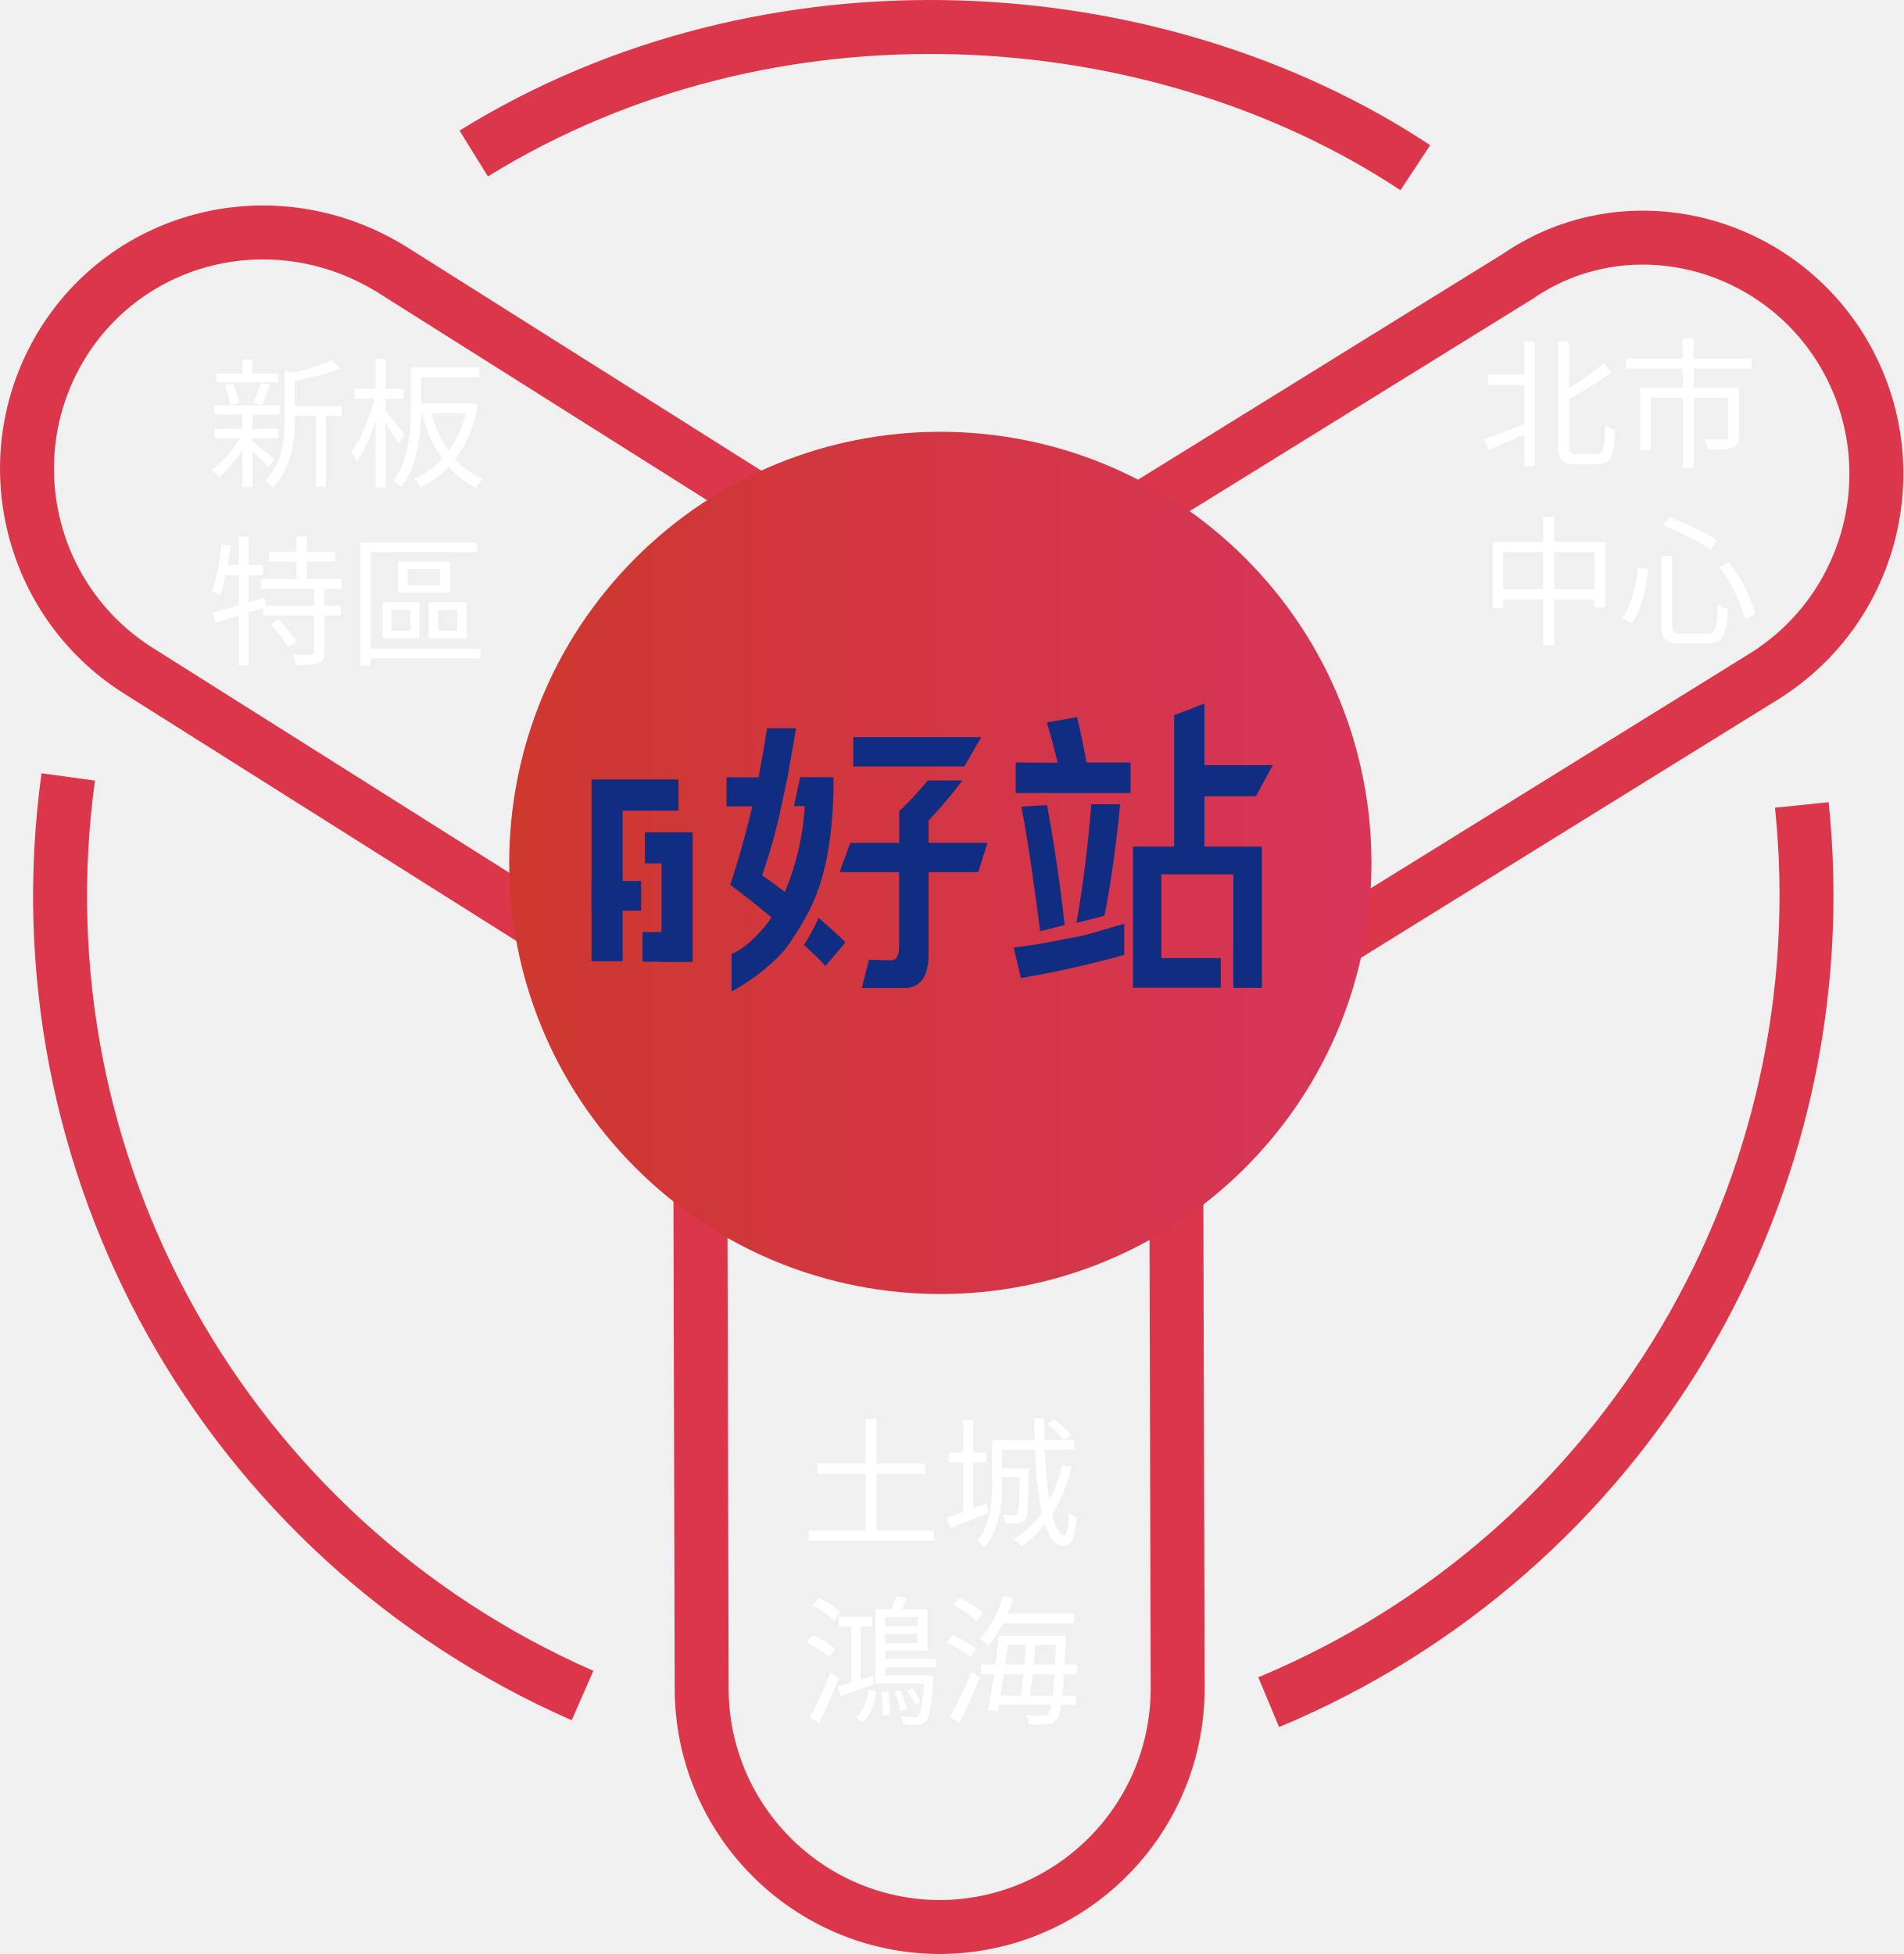
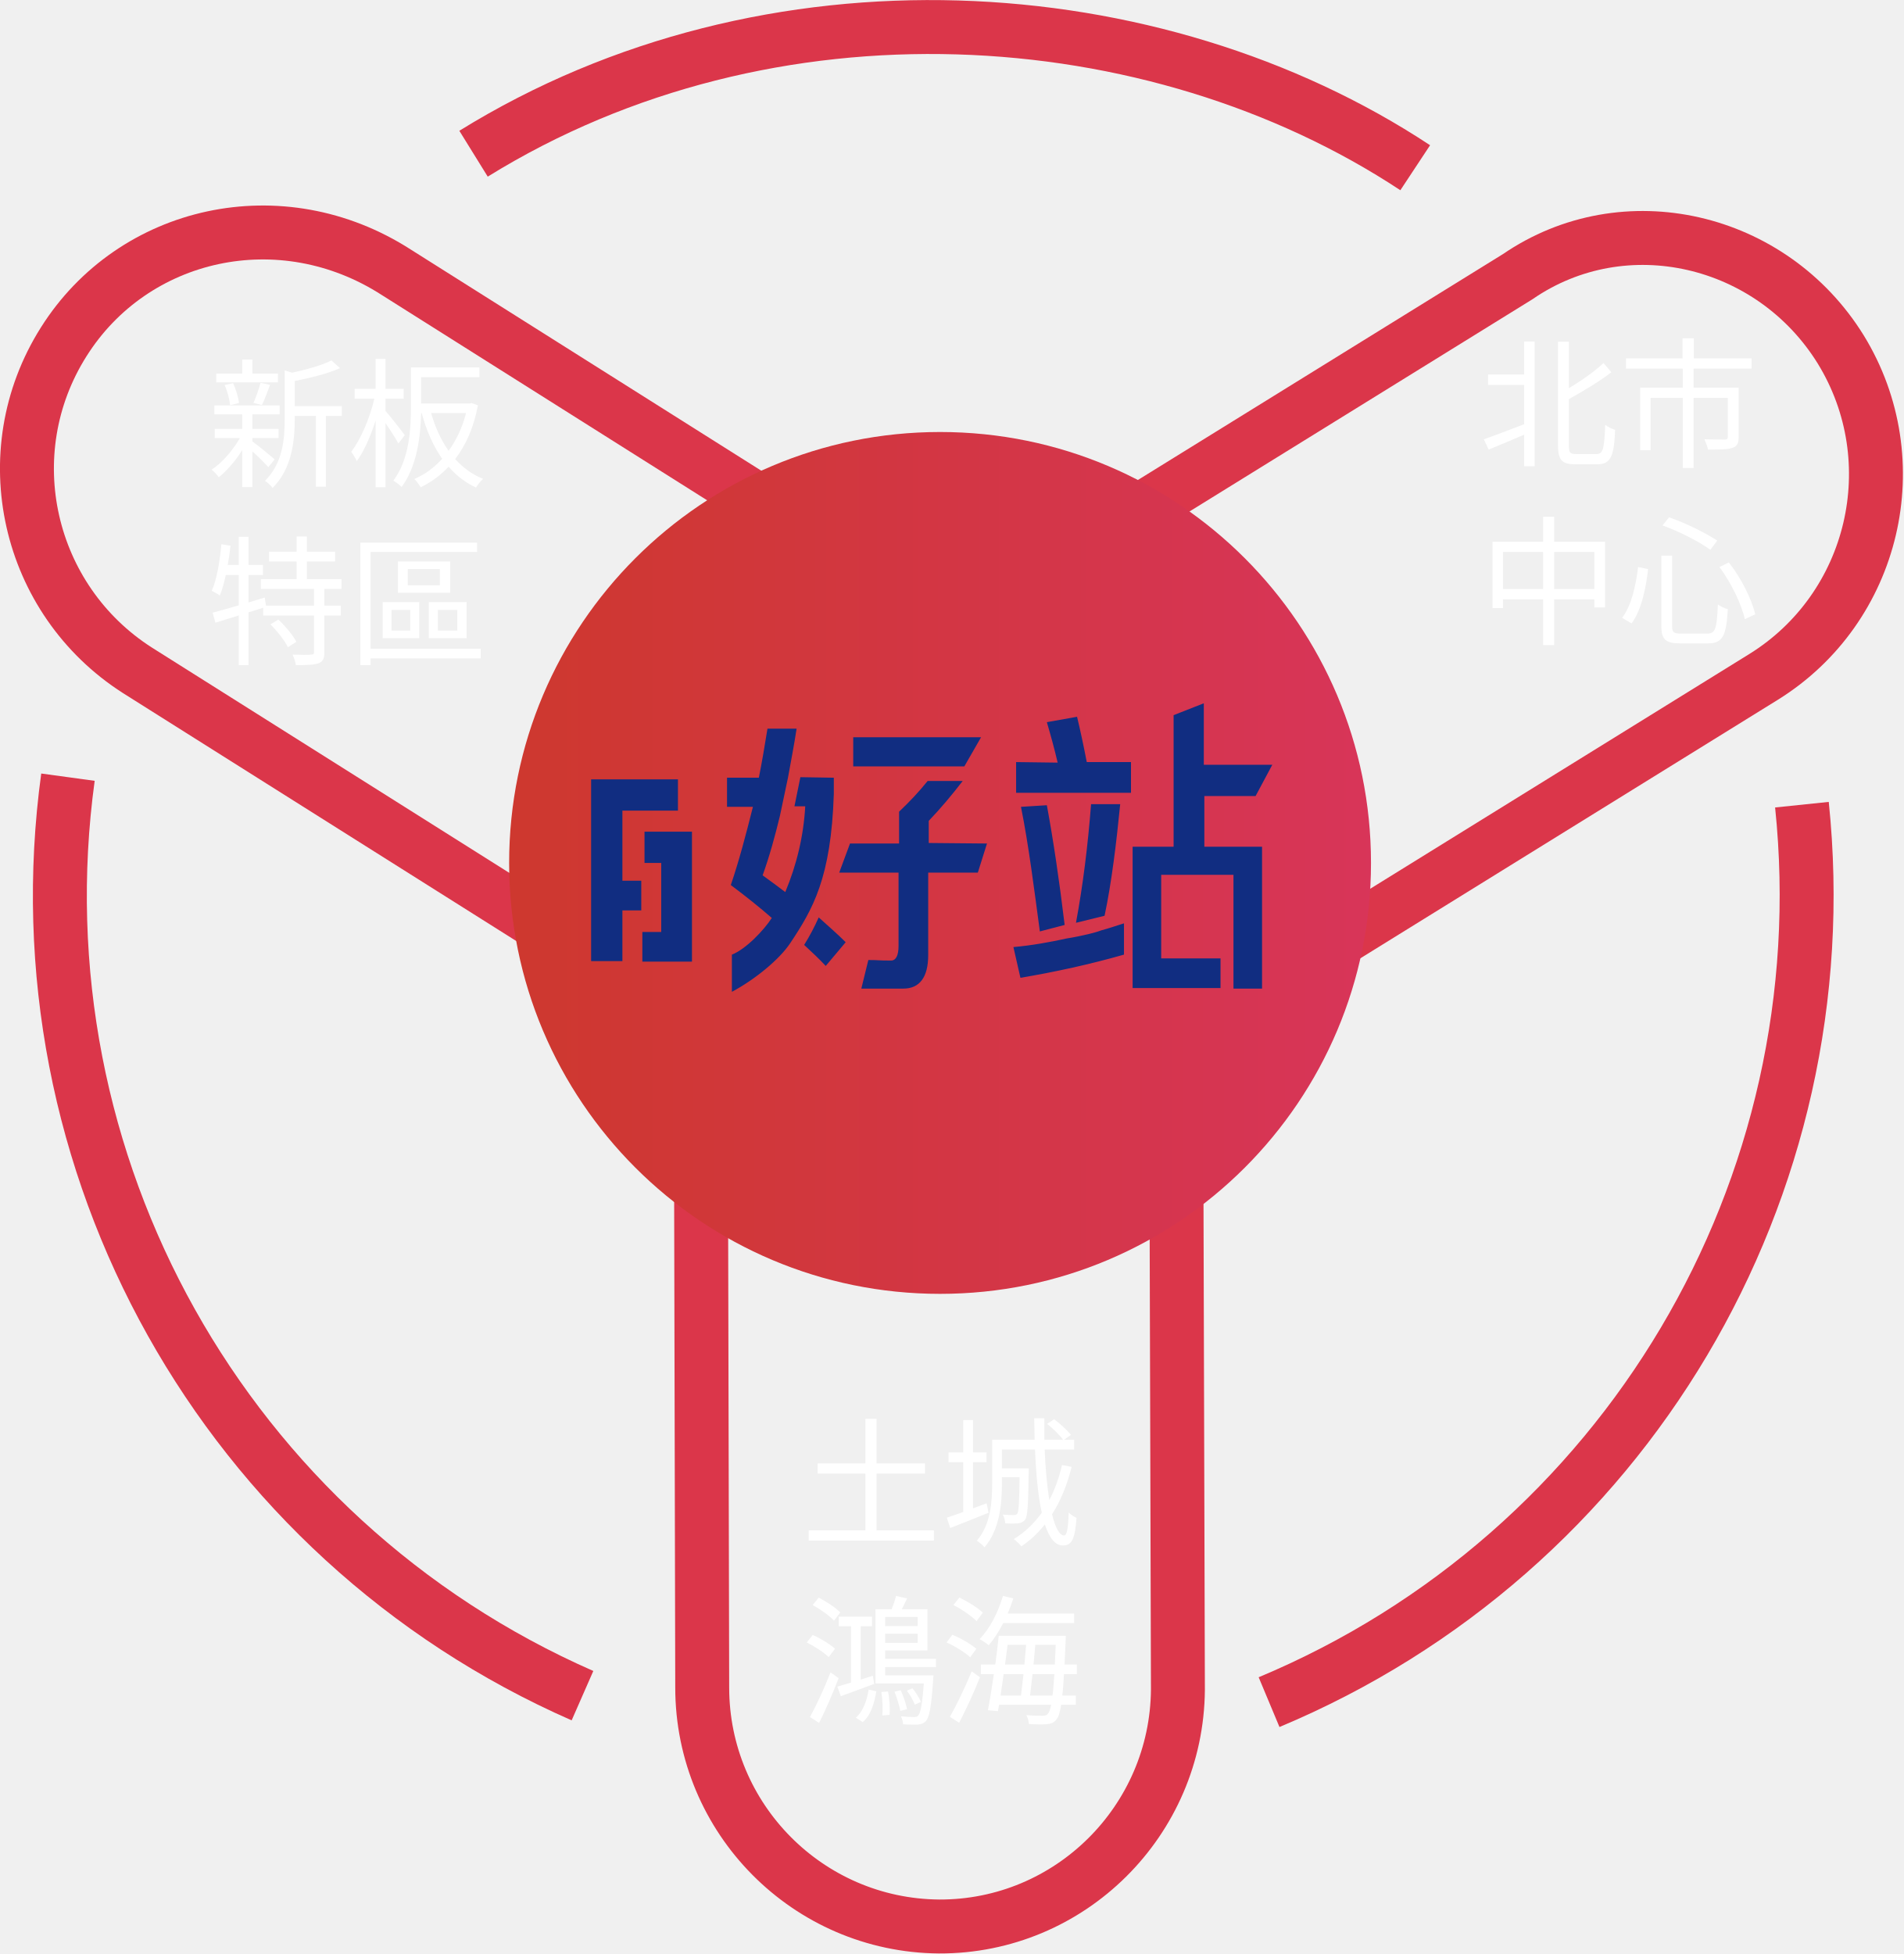
- <svg xmlns="http://www.w3.org/2000/svg" viewBox="0 0 352.9 362.28">
-   <defs>
-     <style>.cls-1{fill:none;stroke:#db364a;stroke-miterlimit:10;stroke-width:10px;}.cls-2{fill:url(#未命名漸層_3);}.cls-3{fill:#112d81;}.cls-4{font-size:25.89px;fill:#fff;font-family:GenShinGothic-Regular, Gen Shin Gothic;}</style>
-     <linearGradient id="未命名漸層_3" x1="289.31" y1="159.98" x2="81.2" y2="159.98" gradientTransform="translate(164.18 -76.42) rotate(45)" gradientUnits="userSpaceOnUse">
-       <stop offset="0" stop-color="#da3462" />
-       <stop offset="1" stop-color="#cd382b" />
-     </linearGradient>
-   </defs>
-   <g id="圖層_2" data-name="圖層 2">
-     <g id="圖層_1-2" data-name="圖層 1">
-       <path class="cls-1" d="M174.08,117.66,281.41,51.23c19.81-13.6,47.15-7.16,59.92,13.47h0A44.25,44.25,0,0,1,327,125.44L223,189.86" />
-       <path class="cls-1" d="M217.88,136l.46,177.34A44.27,44.27,0,0,1,174,357.28h0A44.27,44.27,0,0,1,130.09,313l-.45-177.51" />
-       <path class="cls-1" d="M111,178.18l-85.46-53.9A44.25,44.25,0,0,1,11.77,63.42h0C24.71,42.9,52.1,36.7,73.45,50.47l86.67,54.67" />
-       <circle class="cls-2" cx="174.34" cy="159.98" r="79.93" transform="translate(-62.06 170.14) rotate(-45)" />
-       <path class="cls-3" d="M196.08,141.41c-.64-2.65-1.27-5.14-2-7.46l5.62-1c.58,2.49,1.17,5.26,1.75,8.42h8.16v5.66h-21.3v-5.66Z" />
-       <path class="cls-3" d="M197.4,171.48l-4.55,1.19c-1-7.52-2.12-16.17-3.5-23.12l4.77-.28C195.34,155.77,196.45,163.17,197.4,171.48Z" />
-       <path class="cls-3" d="M204.18,172.5v0c-.76.25-1.56.48-2.39.7a40.55,40.55,0,0,1-4,.83c-3.24.68-6.52,1.25-9.85,1.65l1.33,5.66a191.25,191.25,0,0,0,19.17-4.3v-5.76C207.1,171.65,205.67,172.05,204.18,172.5Z" />
-       <path class="cls-3" d="M204.76,169.79c1.25-6.14,2.23-13.59,2.92-20.68l-5.35,0q-.92,11.51-2.75,22Z" />
-       <polygon class="cls-3" points="223.31 147.63 232.85 147.63 235.97 141.87 223.31 141.87 223.31 130.44 217.69 132.6 217.69 156.96 210.06 156.96 210.06 183.12 226.33 183.12 226.33 177.64 215.31 177.64 215.31 162.1 228.66 162.1 228.66 175.78 228.65 175.78 228.65 181.26 228.66 181.26 228.66 183.16 233.96 183.16 233.96 156.96 223.31 156.96 223.31 147.63" />
-       <path class="cls-3" d="M149.05,175.2c1.49,1.35,2.84,2.65,4,3.89l3.7-4.36c-1.37-1.4-3.06-2.9-5-4.55A35.05,35.05,0,0,1,149.05,175.2Z" />
-       <path class="cls-3" d="M148.35,144.07l-1.14,5.38h2a48.24,48.24,0,0,1-3.69,15.91c-1.3-1-2.71-2-4.22-3.09a102.16,102.16,0,0,0,3.18-11h0l1.52-7.15h0c.5-2.82,1.05-5.84,1.6-9.1h-5.39c-.48,3.09-1,6.14-1.57,9.1h-5.94v5.38h4.79c-1.25,5.21-2.6,10.05-4.11,14.53q4.14,3.11,7.65,6.06c-1.37,2.16-4.75,5.81-7.39,6.77v6.95c4.31-2.26,8.78-6,10.78-9,4.22-6.27,7.59-12.06,8.11-27.7v-3Z" />
-       <path class="cls-3" d="M172.16,156.26v-4.15a77.81,77.81,0,0,0,6.26-7.4H172a61.1,61.1,0,0,1-5.29,5.69v5.86h-9.06l-2,5.43H166.7v13.62c0,1.81-.47,2.72-1.36,2.72-2.55,0-2.15-.06-4.23-.11l-1.33,5.27h7.8c3,0,4.58-2.08,4.58-6.23V161.69h9.21l1.72-5.43Z" />
-       <polygon class="cls-3" points="178.78 142.1 181.93 136.67 158.2 136.67 158.2 142.1 167.04 142.1 178.78 142.1" />
-       <polygon class="cls-3" points="115.44 178.21 109.67 178.21 109.67 144.52 125.79 144.52 125.79 150.29 115.44 150.29 115.44 178.21" />
-       <rect class="cls-3" x="109.66" y="163.34" width="9.22" height="5.5" />
-       <rect class="cls-3" x="119.13" y="172.81" width="9.22" height="5.5" />
-       <polygon class="cls-3" points="128.42 178.33 122.65 178.33 122.65 160.07 119.57 160.07 119.57 154.3 128.42 154.3 128.42 178.33" />
-       <text class="cls-4" transform="translate(38.52 88.3)">新板<tspan x="0" y="32.95">特區</tspan>
-       </text>
-       <text class="cls-4" transform="translate(148.6 284.74)">土城<tspan x="0" y="32.95">鴻海</tspan>
-       </text>
-       <text class="cls-4" transform="translate(274.25 84.61)">北市<tspan x="0" y="32.95">中心</tspan>
-       </text>
-       <path class="cls-1" d="M87.83,28.46C142.7-5.5,214.14-.81,262.4,31.09" />
-       <path class="cls-1" d="M108,314.36A161.93,161.93,0,0,1,12.65,144.05" />
-       <path class="cls-1" d="M334.06,149.24a162.12,162.12,0,0,1-98.84,166.35" />
-     </g>
+ <svg xmlns="http://www.w3.org/2000/svg" version="1.1" id="圖層_1" x="0px" y="0px" viewBox="0 0 352.9 362.3" style="enable-background:new 0 0 352.9 362.3;" xml:space="preserve">
+   <style type="text/css">
+ 	.st0{fill:none;stroke:#DB364A;stroke-width:10;stroke-miterlimit:10;}
+ 	.st1{fill:url(#SVGID_1_);}
+ 	.st2{fill:#112D81;}
+ 	.st3{fill:#FFFFFF;}
+ 	.st4{font-family:'GenShinGothic-Regular';}
+ 	.st5{font-size:25.89px;}
+ </style>
+   <g>
+     <path class="st0" d="M87.8,28.5c54.9-34,126.3-29.3,174.6,2.6" />
+     <path class="st0" d="M108,314.4C41.7,285.3,2.8,215.7,12.6,144.1" />
+     <path class="st0" d="M334.1,149.2c7.4,71.2-32.8,138.8-98.8,166.4" />
  </g>
+   <g>
+     <path class="st0" d="M174.1,117.7l107.3-66.4c19.8-13.6,47.1-7.2,59.9,13.5l0,0c12.7,20.7,6.3,47.9-14.3,60.7l-104,64.4" />
+     <path class="st0" d="M217.9,136l0.5,177.3c-0.2,24.3-20,44-44.3,43.9l0,0c-24.3-0.2-43.9-20-43.9-44.3l-0.4-177.5" />
+     <path class="st0" d="M111,178.2l-85.5-53.9C5,111.2-1.2,84,11.8,63.4l0,0c12.9-20.5,40.3-26.7,61.7-12.9l86.7,54.7" />
+   </g>
+   <linearGradient id="SVGID_1_" gradientUnits="userSpaceOnUse" x1="289.31" y1="204.024" x2="81.2" y2="204.024" gradientTransform="matrix(1 0 0 -1 -4.315203e-03 364.0101)">
+     <stop offset="0" style="stop-color:#DA3462" />
+     <stop offset="1" style="stop-color:#CD382B" />
+   </linearGradient>
+   <circle class="st1" cx="174.3" cy="160" r="79.9" />
+   <path class="st2" d="M196.1,141.4c-0.6-2.6-1.3-5.1-2-7.5l5.6-1c0.6,2.5,1.2,5.3,1.8,8.4h8.2v5.7h-21.3v-5.7L196.1,141.4z   M197.4,171.5l-4.6,1.2c-1-7.5-2.1-16.2-3.5-23.1l4.8-0.3C195.3,155.8,196.4,163.2,197.4,171.5z M204.2,172.5L204.2,172.5  c-0.8,0.3-1.6,0.5-2.4,0.7c-1.3,0.3-2.7,0.6-4,0.8c-3.2,0.7-6.5,1.3-9.9,1.6l1.3,5.7c6.5-1.1,12.9-2.5,19.2-4.3v-5.8  C207.1,171.6,205.7,172.1,204.2,172.5z M204.8,169.8c1.3-6.1,2.2-13.6,2.9-20.7h-5.4c-0.6,7.7-1.5,15-2.8,22L204.8,169.8z   M223.3,147.6h9.5l3.1-5.8h-12.7v-11.4l-5.6,2.2V157h-7.6v26.2h16.3v-5.5h-11v-15.5h13.4v13.7h0v5.5h0v1.9h5.3V157h-10.7V147.6z   M149.1,175.2c1.5,1.4,2.8,2.6,4,3.9l3.7-4.4c-1.4-1.4-3.1-2.9-5-4.6C151,171.9,150.1,173.6,149.1,175.2z M148.4,144.1l-1.1,5.4h2  c-0.3,5.5-1.6,10.9-3.7,15.9c-1.3-1-2.7-2-4.2-3.1c1.3-3.6,2.3-7.3,3.2-11l0,0l1.5-7.1l0,0c0.5-2.8,1.1-5.8,1.6-9.1h-5.4  c-0.5,3.1-1,6.1-1.6,9.1h-5.9v5.4h4.8c-1.3,5.2-2.6,10.1-4.1,14.5c2.8,2.1,5.3,4.1,7.6,6.1c-1.4,2.2-4.8,5.8-7.4,6.8v6.9  c4.3-2.3,8.8-6,10.8-9c4.2-6.3,7.6-12.1,8.1-27.7v-3L148.4,144.1z M172.2,156.3v-4.1c2.2-2.3,4.3-4.8,6.3-7.4H172  c-1.6,2-3.4,3.9-5.3,5.7v5.9h-9.1l-2,5.4h11v13.6c0,1.8-0.5,2.7-1.4,2.7c-2.6,0-2.1-0.1-4.2-0.1l-1.3,5.3h7.8c3,0,4.6-2.1,4.6-6.2  v-15.3h9.2l1.7-5.4L172.2,156.3z M178.8,142.1l3.1-5.4h-23.7v5.4h8.8H178.8z M115.4,178.2h-5.8v-33.7h16.1v5.8h-10.3V178.2z   M109.7,163.3h9.2v5.5h-9.2V163.3z M119.1,172.8h9.2v5.5h-9.2V172.8z M128.4,178.3h-5.8v-18.3h-3.1v-5.8h8.8V178.3z" />
+   <text transform="matrix(1 0 0 1 38.52 88.2998)" class="st3 st4 st5">新板</text>
+   <text transform="matrix(1 0 0 1 38.52 121.25)" class="st3 st4 st5">特區</text>
+   <text transform="matrix(1 0 0 1 148.6 284.7402)" class="st3 st4 st5">土城</text>
+   <text transform="matrix(1 0 0 1 148.6 317.6899)" class="st3 st4 st5">鴻海</text>
+   <text transform="matrix(1 0 0 1 274.25 84.6099)" class="st3 st4 st5">北市</text>
+   <text transform="matrix(1 0 0 1 274.25 117.5601)" class="st3 st4 st5">中心</text>
</svg>
